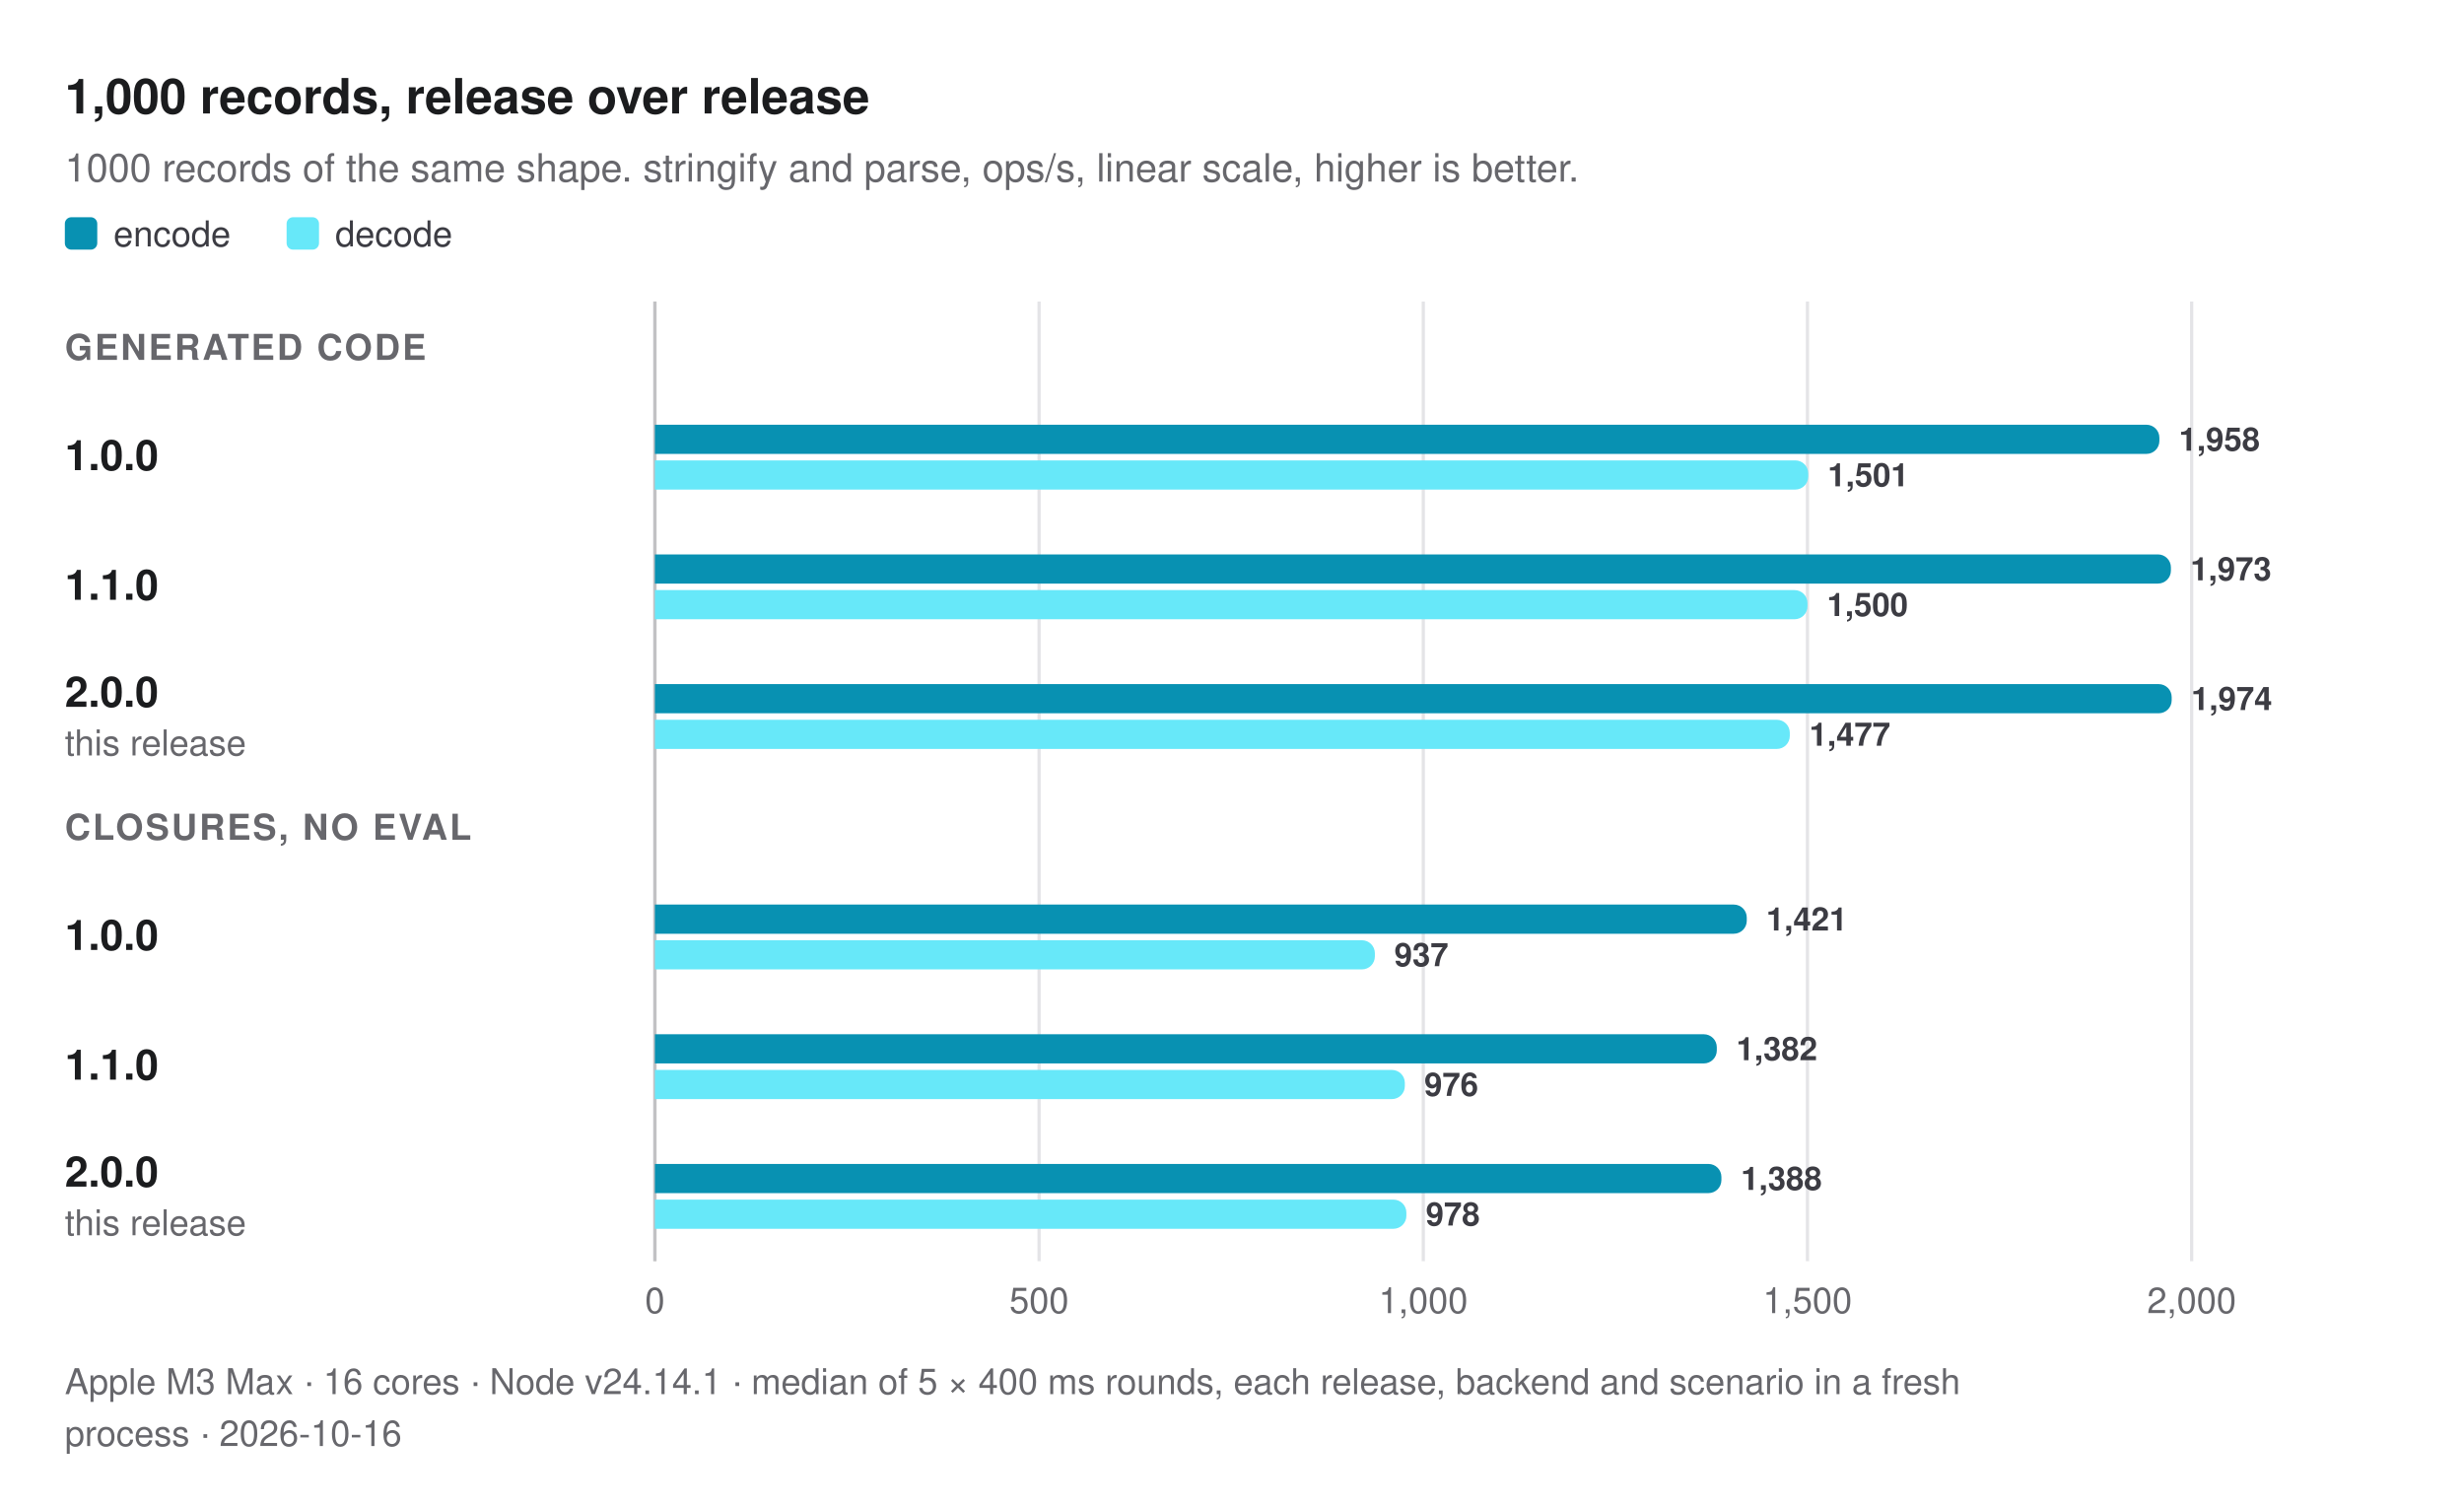
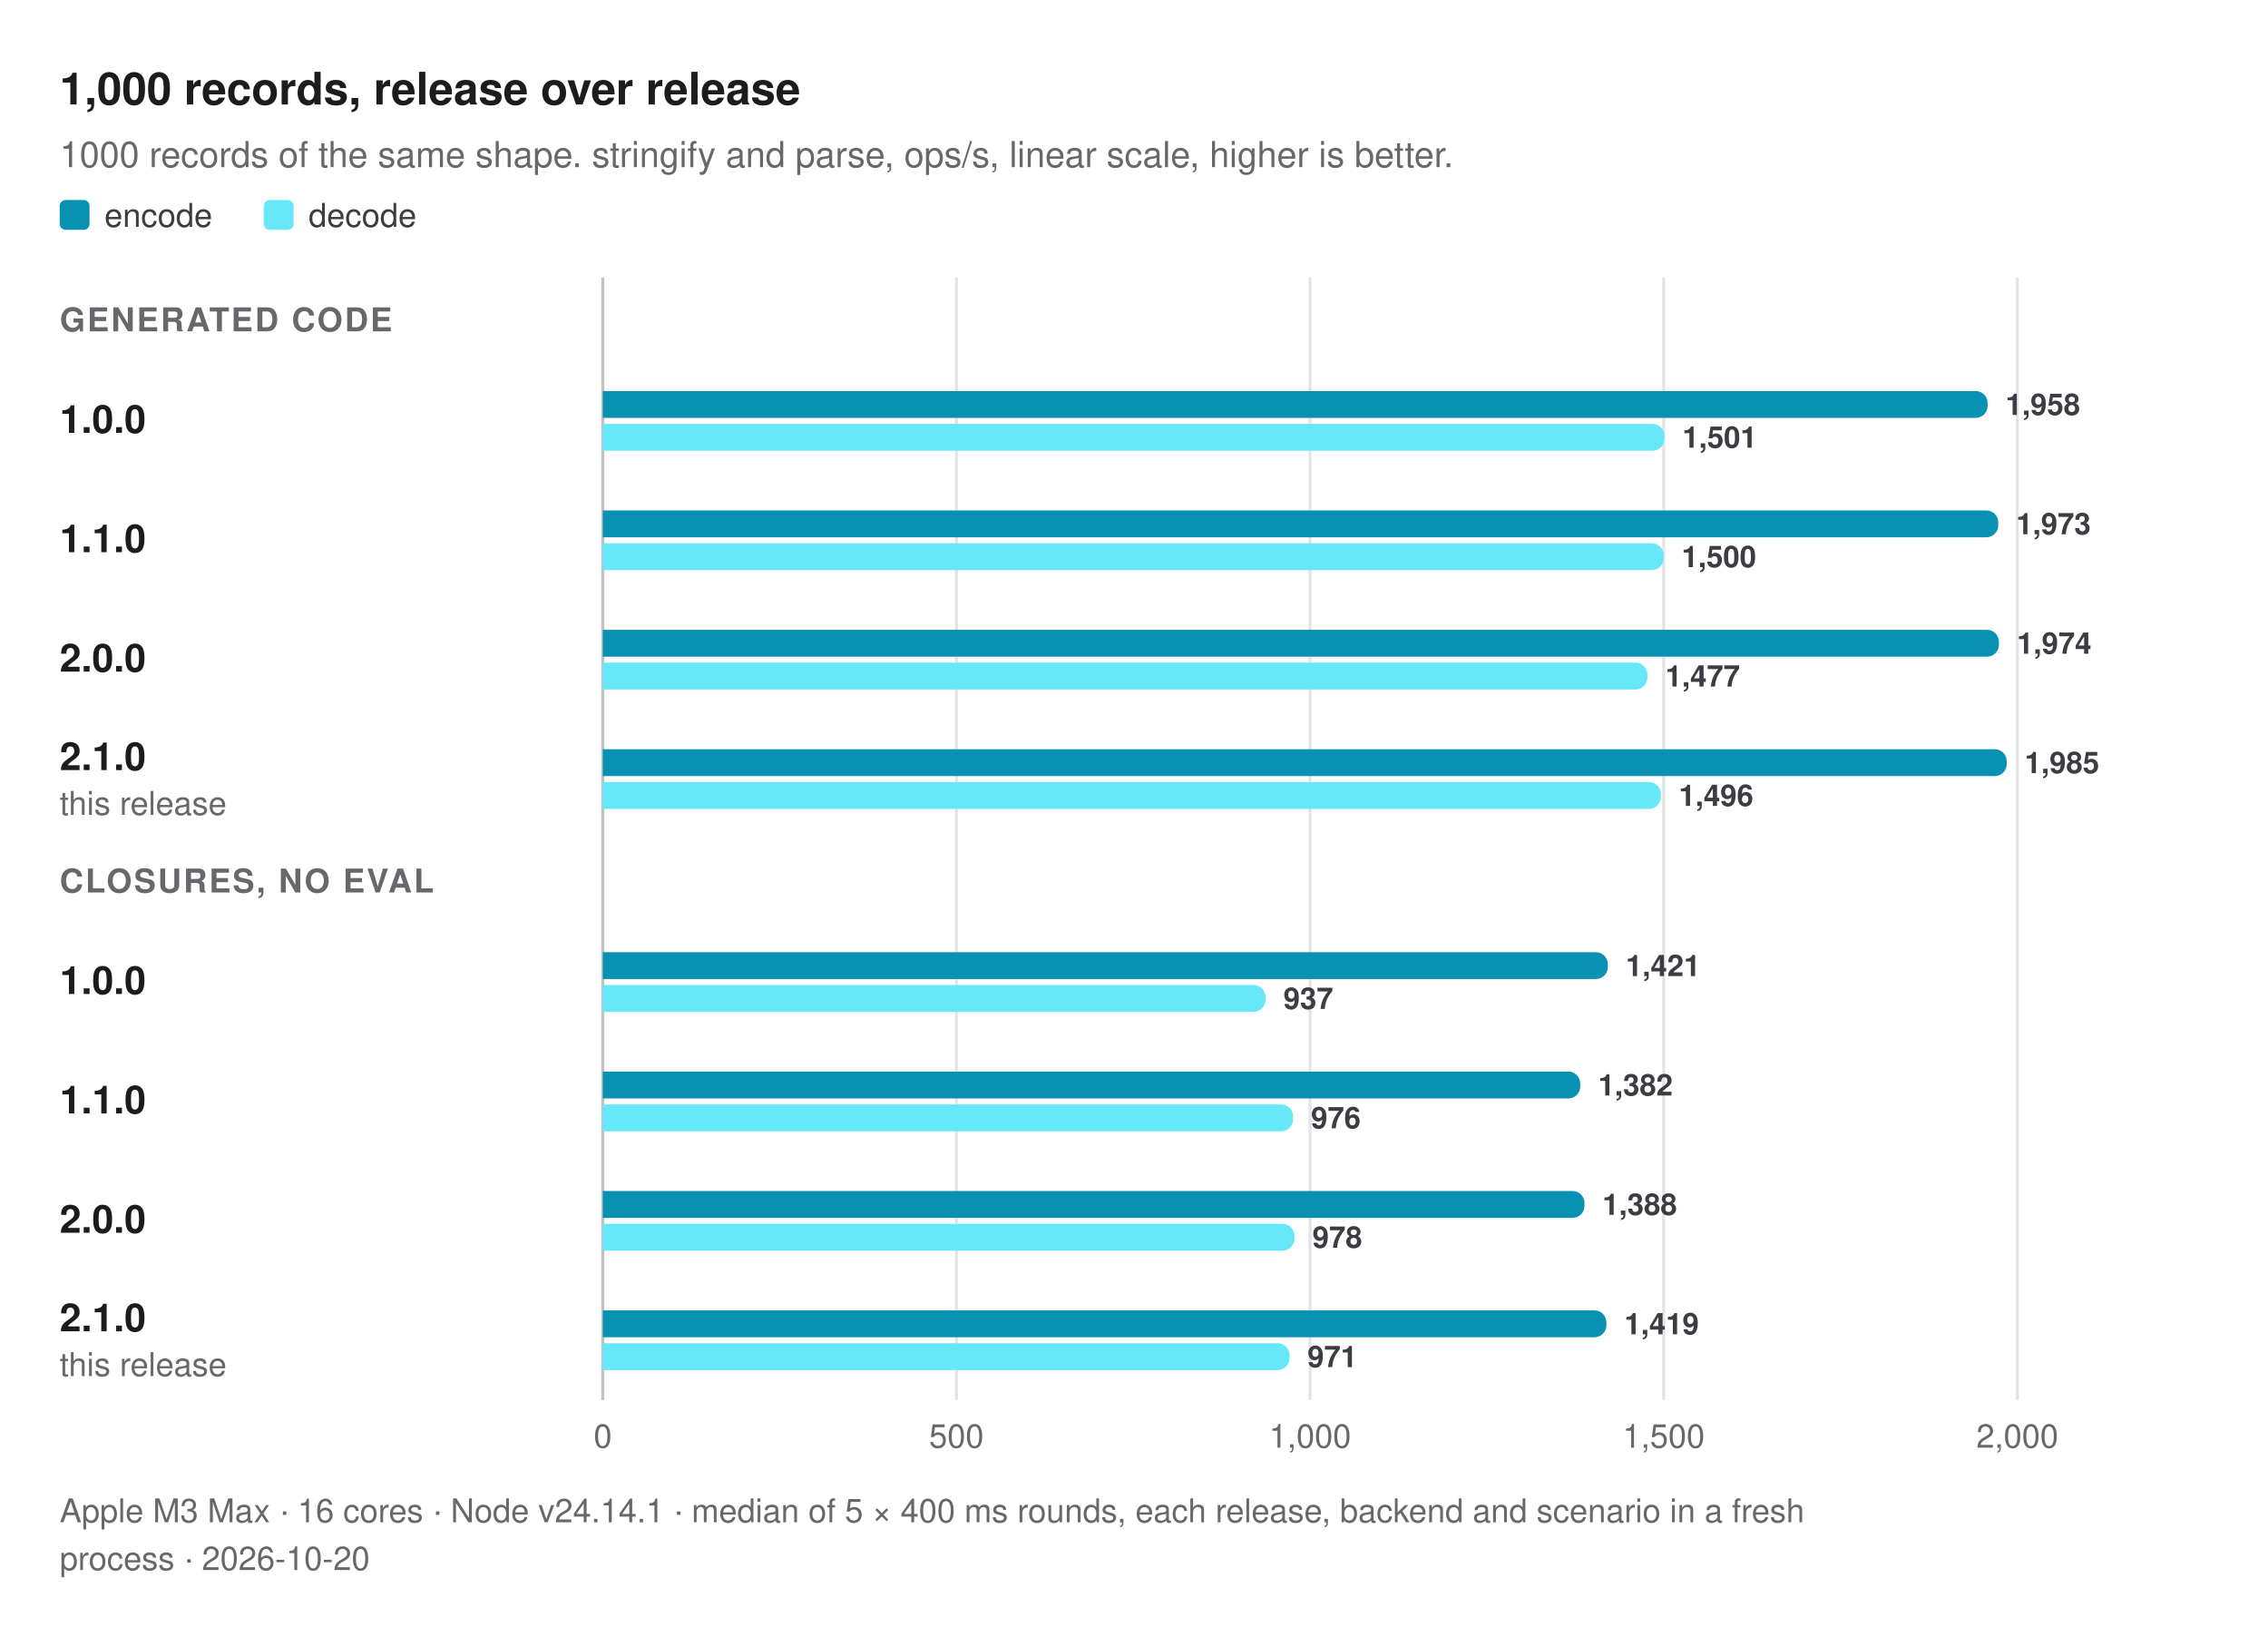
- <svg xmlns="http://www.w3.org/2000/svg" width="760" height="465" viewBox="0 0 760 465" role="img" aria-label="1,000 records, release over release. 1000 records of the same shape. stringify and parse, ops/s, linear scale, higher is better.">
+ <svg xmlns="http://www.w3.org/2000/svg" width="760" height="545" viewBox="0 0 760 545" role="img" aria-label="1,000 records, release over release. 1000 records of the same shape. stringify and parse, ops/s, linear scale, higher is better.">
  <style>
  text { font-family: -apple-system, BlinkMacSystemFont, "Segoe UI", Helvetica, Arial, sans-serif; }
  .title { font-size: 15px; font-weight: 700; fill: #1b1c1e; }
  .subtitle, .caption { font-size: 12px; fill: #67676c; }
  .caption { font-size: 11px; }
  .group { font-size: 11px; font-weight: 600; letter-spacing: 0.06em; fill: #67676c; }
  .label { font-size: 13px; font-weight: 600; fill: #1b1c1e; }
  .label.primary, .label.secondary { font-weight: 700; }
  .sublabel { font-size: 11px; fill: #67676c; }
  .value { font-size: 12px; font-weight: 600; fill: #3c3c43; font-variant-numeric: tabular-nums; }
  .value.small { font-size: 10px; }
  .legend { font-size: 11px; fill: #3c3c43; }
  .tick { font-size: 11px; fill: #67676c; font-variant-numeric: tabular-nums; }
  .grid { stroke: #e4e4e7; stroke-width: 1; }
  .axis { stroke: #c2c2c4; stroke-width: 1; }
  .ref { stroke: #67676c; stroke-width: 1; stroke-dasharray: 3 3; }
  .bar { fill: #c9cad1; }
  .bar.primary { fill: #0891b2; }
  .bar.secondary { fill: #67e8f9; }
  @media (prefers-color-scheme: dark) {
    .title, .label { fill: #dfdfd6; }
    .subtitle, .caption, .group, .sublabel, .tick { fill: #98989f; }
    .value, .legend { fill: #c2c2c4; }
    .grid { stroke: #2e2e32; }
    .axis { stroke: #48484c; }
    .ref { stroke: #98989f; }
    .bar { fill: #4a4b53; }
    .bar.primary { fill: #22d3ee; }
    .bar.secondary { fill: #0e7490; }
  }
</style>
  <text class="title" x="20" y="35">1,000 records, release over release</text>
  <text class="subtitle" x="20" y="56">1000 records of the same shape. stringify and parse, ops/s, linear scale, higher is better.</text>
  <rect class="bar primary" x="20" y="67" width="10" height="10" rx="2" />
  <text class="legend" x="35" y="76">encode</text>
  <rect class="bar secondary" x="88.4" y="67" width="10" height="10" rx="2" />
  <text class="legend" x="103.4" y="76">decode</text>
-   <line class="grid" x1="202" y1="93" x2="202" y2="389" />
-   <text class="tick" x="202" y="405" text-anchor="middle">0</text>
-   <line class="grid" x1="320.5" y1="93" x2="320.5" y2="389" />
-   <text class="tick" x="320.5" y="405" text-anchor="middle">500</text>
-   <line class="grid" x1="439" y1="93" x2="439" y2="389" />
-   <text class="tick" x="439" y="405" text-anchor="middle">1,000</text>
-   <line class="grid" x1="557.5" y1="93" x2="557.5" y2="389" />
-   <text class="tick" x="557.5" y="405" text-anchor="middle">1,500</text>
-   <line class="grid" x1="676" y1="93" x2="676" y2="389" />
-   <text class="tick" x="676" y="405" text-anchor="middle">2,000</text>
-   <line class="axis" x1="202" y1="93" x2="202" y2="389" />
+   <line class="grid" x1="202" y1="93" x2="202" y2="469" />
+   <text class="tick" x="202" y="485" text-anchor="middle">0</text>
+   <line class="grid" x1="320.5" y1="93" x2="320.5" y2="469" />
+   <text class="tick" x="320.5" y="485" text-anchor="middle">500</text>
+   <line class="grid" x1="439" y1="93" x2="439" y2="469" />
+   <text class="tick" x="439" y="485" text-anchor="middle">1,000</text>
+   <line class="grid" x1="557.5" y1="93" x2="557.5" y2="469" />
+   <text class="tick" x="557.5" y="485" text-anchor="middle">1,500</text>
+   <line class="grid" x1="676" y1="93" x2="676" y2="469" />
+   <text class="tick" x="676" y="485" text-anchor="middle">2,000</text>
+   <line class="axis" x1="202" y1="93" x2="202" y2="469" />
  <text class="group" x="20" y="111">GENERATED CODE</text>
  <g>
    <text class="label" x="20" y="145">1.0.0</text>
    <path class="bar primary" d="M202,131H662.046A4,4 0 0 1 666.046,135V136A4,4 0 0 1 662.046,140H202Z" />
    <text class="value small" x="672.046" y="139">1,958</text>
    <path class="bar secondary" d="M202,142H553.737A4,4 0 0 1 557.737,146V147A4,4 0 0 1 553.737,151H202Z" />
    <text class="value small" x="563.737" y="150">1,501</text>
  </g>
  <g>
    <text class="label" x="20" y="185">1.1.0</text>
    <path class="bar primary" d="M202,171H665.601A4,4 0 0 1 669.601,175V176A4,4 0 0 1 665.601,180H202Z" />
    <text class="value small" x="675.601" y="179">1,973</text>
    <path class="bar secondary" d="M202,182H553.5A4,4 0 0 1 557.5,186V187A4,4 0 0 1 553.5,191H202Z" />
    <text class="value small" x="563.5" y="190">1,500</text>
  </g>
  <g>
-     <text class="label" x="20" y="218">2.0.0</text>
-     <text class="sublabel" x="20" y="233">this release</text>
+     <text class="label" x="20" y="225">2.0.0</text>
    <path class="bar primary" d="M202,211H665.838A4,4 0 0 1 669.838,215V216A4,4 0 0 1 665.838,220H202Z" />
    <text class="value small" x="675.838" y="219">1,974</text>
    <path class="bar secondary" d="M202,222H548.049A4,4 0 0 1 552.049,226V227A4,4 0 0 1 548.049,231H202Z" />
    <text class="value small" x="558.049" y="230">1,477</text>
  </g>
-   <text class="group" x="20" y="259">CLOSURES, NO EVAL</text>
  <g>
-     <text class="label" x="20" y="293">1.0.0</text>
-     <path class="bar primary" d="M202,279H534.777A4,4 0 0 1 538.777,283V284A4,4 0 0 1 534.777,288H202Z" />
-     <text class="value small" x="544.777" y="287">1,421</text>
-     <path class="bar secondary" d="M202,290H420.069A4,4 0 0 1 424.069,294V295A4,4 0 0 1 420.069,299H202Z" />
-     <text class="value small" x="430.069" y="298">937</text>
+     <text class="label" x="20" y="258">2.1.0</text>
+     <text class="sublabel" x="20" y="273">this release</text>
+     <path class="bar primary" d="M202,251H668.445A4,4 0 0 1 672.445,255V256A4,4 0 0 1 668.445,260H202Z" />
+     <text class="value small" x="678.445" y="259">1,985</text>
+     <path class="bar secondary" d="M202,262H552.552A4,4 0 0 1 556.552,266V267A4,4 0 0 1 552.552,271H202Z" />
+     <text class="value small" x="562.552" y="270">1,496</text>
+   </g>
+   <text class="group" x="20" y="299">CLOSURES, NO EVAL</text>
+   <g>
+     <text class="label" x="20" y="333">1.0.0</text>
+     <path class="bar primary" d="M202,319H534.777A4,4 0 0 1 538.777,323V324A4,4 0 0 1 534.777,328H202Z" />
+     <text class="value small" x="544.777" y="327">1,421</text>
+     <path class="bar secondary" d="M202,330H420.069A4,4 0 0 1 424.069,334V335A4,4 0 0 1 420.069,339H202Z" />
+     <text class="value small" x="430.069" y="338">937</text>
  </g>
  <g>
-     <text class="label" x="20" y="333">1.1.0</text>
-     <path class="bar primary" d="M202,319H525.534A4,4 0 0 1 529.534,323V324A4,4 0 0 1 525.534,328H202Z" />
-     <text class="value small" x="535.534" y="327">1,382</text>
-     <path class="bar secondary" d="M202,330H429.312A4,4 0 0 1 433.312,334V335A4,4 0 0 1 429.312,339H202Z" />
-     <text class="value small" x="439.312" y="338">976</text>
+     <text class="label" x="20" y="373">1.1.0</text>
+     <path class="bar primary" d="M202,359H525.534A4,4 0 0 1 529.534,363V364A4,4 0 0 1 525.534,368H202Z" />
+     <text class="value small" x="535.534" y="367">1,382</text>
+     <path class="bar secondary" d="M202,370H429.312A4,4 0 0 1 433.312,374V375A4,4 0 0 1 429.312,379H202Z" />
+     <text class="value small" x="439.312" y="378">976</text>
  </g>
  <g>
-     <text class="label" x="20" y="366">2.0.0</text>
-     <text class="sublabel" x="20" y="381">this release</text>
-     <path class="bar primary" d="M202,359H526.956A4,4 0 0 1 530.956,363V364A4,4 0 0 1 526.956,368H202Z" />
-     <text class="value small" x="536.956" y="367">1,388</text>
-     <path class="bar secondary" d="M202,370H429.786A4,4 0 0 1 433.786,374V375A4,4 0 0 1 429.786,379H202Z" />
-     <text class="value small" x="439.786" y="378">978</text>
+     <text class="label" x="20" y="413">2.0.0</text>
+     <path class="bar primary" d="M202,399H526.956A4,4 0 0 1 530.956,403V404A4,4 0 0 1 526.956,408H202Z" />
+     <text class="value small" x="536.956" y="407">1,388</text>
+     <path class="bar secondary" d="M202,410H429.786A4,4 0 0 1 433.786,414V415A4,4 0 0 1 429.786,419H202Z" />
+     <text class="value small" x="439.786" y="418">978</text>
  </g>
-   <text class="caption" x="20" y="430">Apple M3 Max · 16 cores · Node v24.14.1 · median of 5 × 400 ms rounds, each release, backend and scenario in a fresh</text>
-   <text class="caption" x="20" y="446">process · 2026-10-16</text>
+   <g>
+     <text class="label" x="20" y="446">2.1.0</text>
+     <text class="sublabel" x="20" y="461">this release</text>
+     <path class="bar primary" d="M202,439H534.303A4,4 0 0 1 538.303,443V444A4,4 0 0 1 534.303,448H202Z" />
+     <text class="value small" x="544.303" y="447">1,419</text>
+     <path class="bar secondary" d="M202,450H428.127A4,4 0 0 1 432.127,454V455A4,4 0 0 1 428.127,459H202Z" />
+     <text class="value small" x="438.127" y="458">971</text>
+   </g>
+   <text class="caption" x="20" y="510">Apple M3 Max · 16 cores · Node v24.14.1 · median of 5 × 400 ms rounds, each release, backend and scenario in a fresh</text>
+   <text class="caption" x="20" y="526">process · 2026-10-20</text>
</svg>
